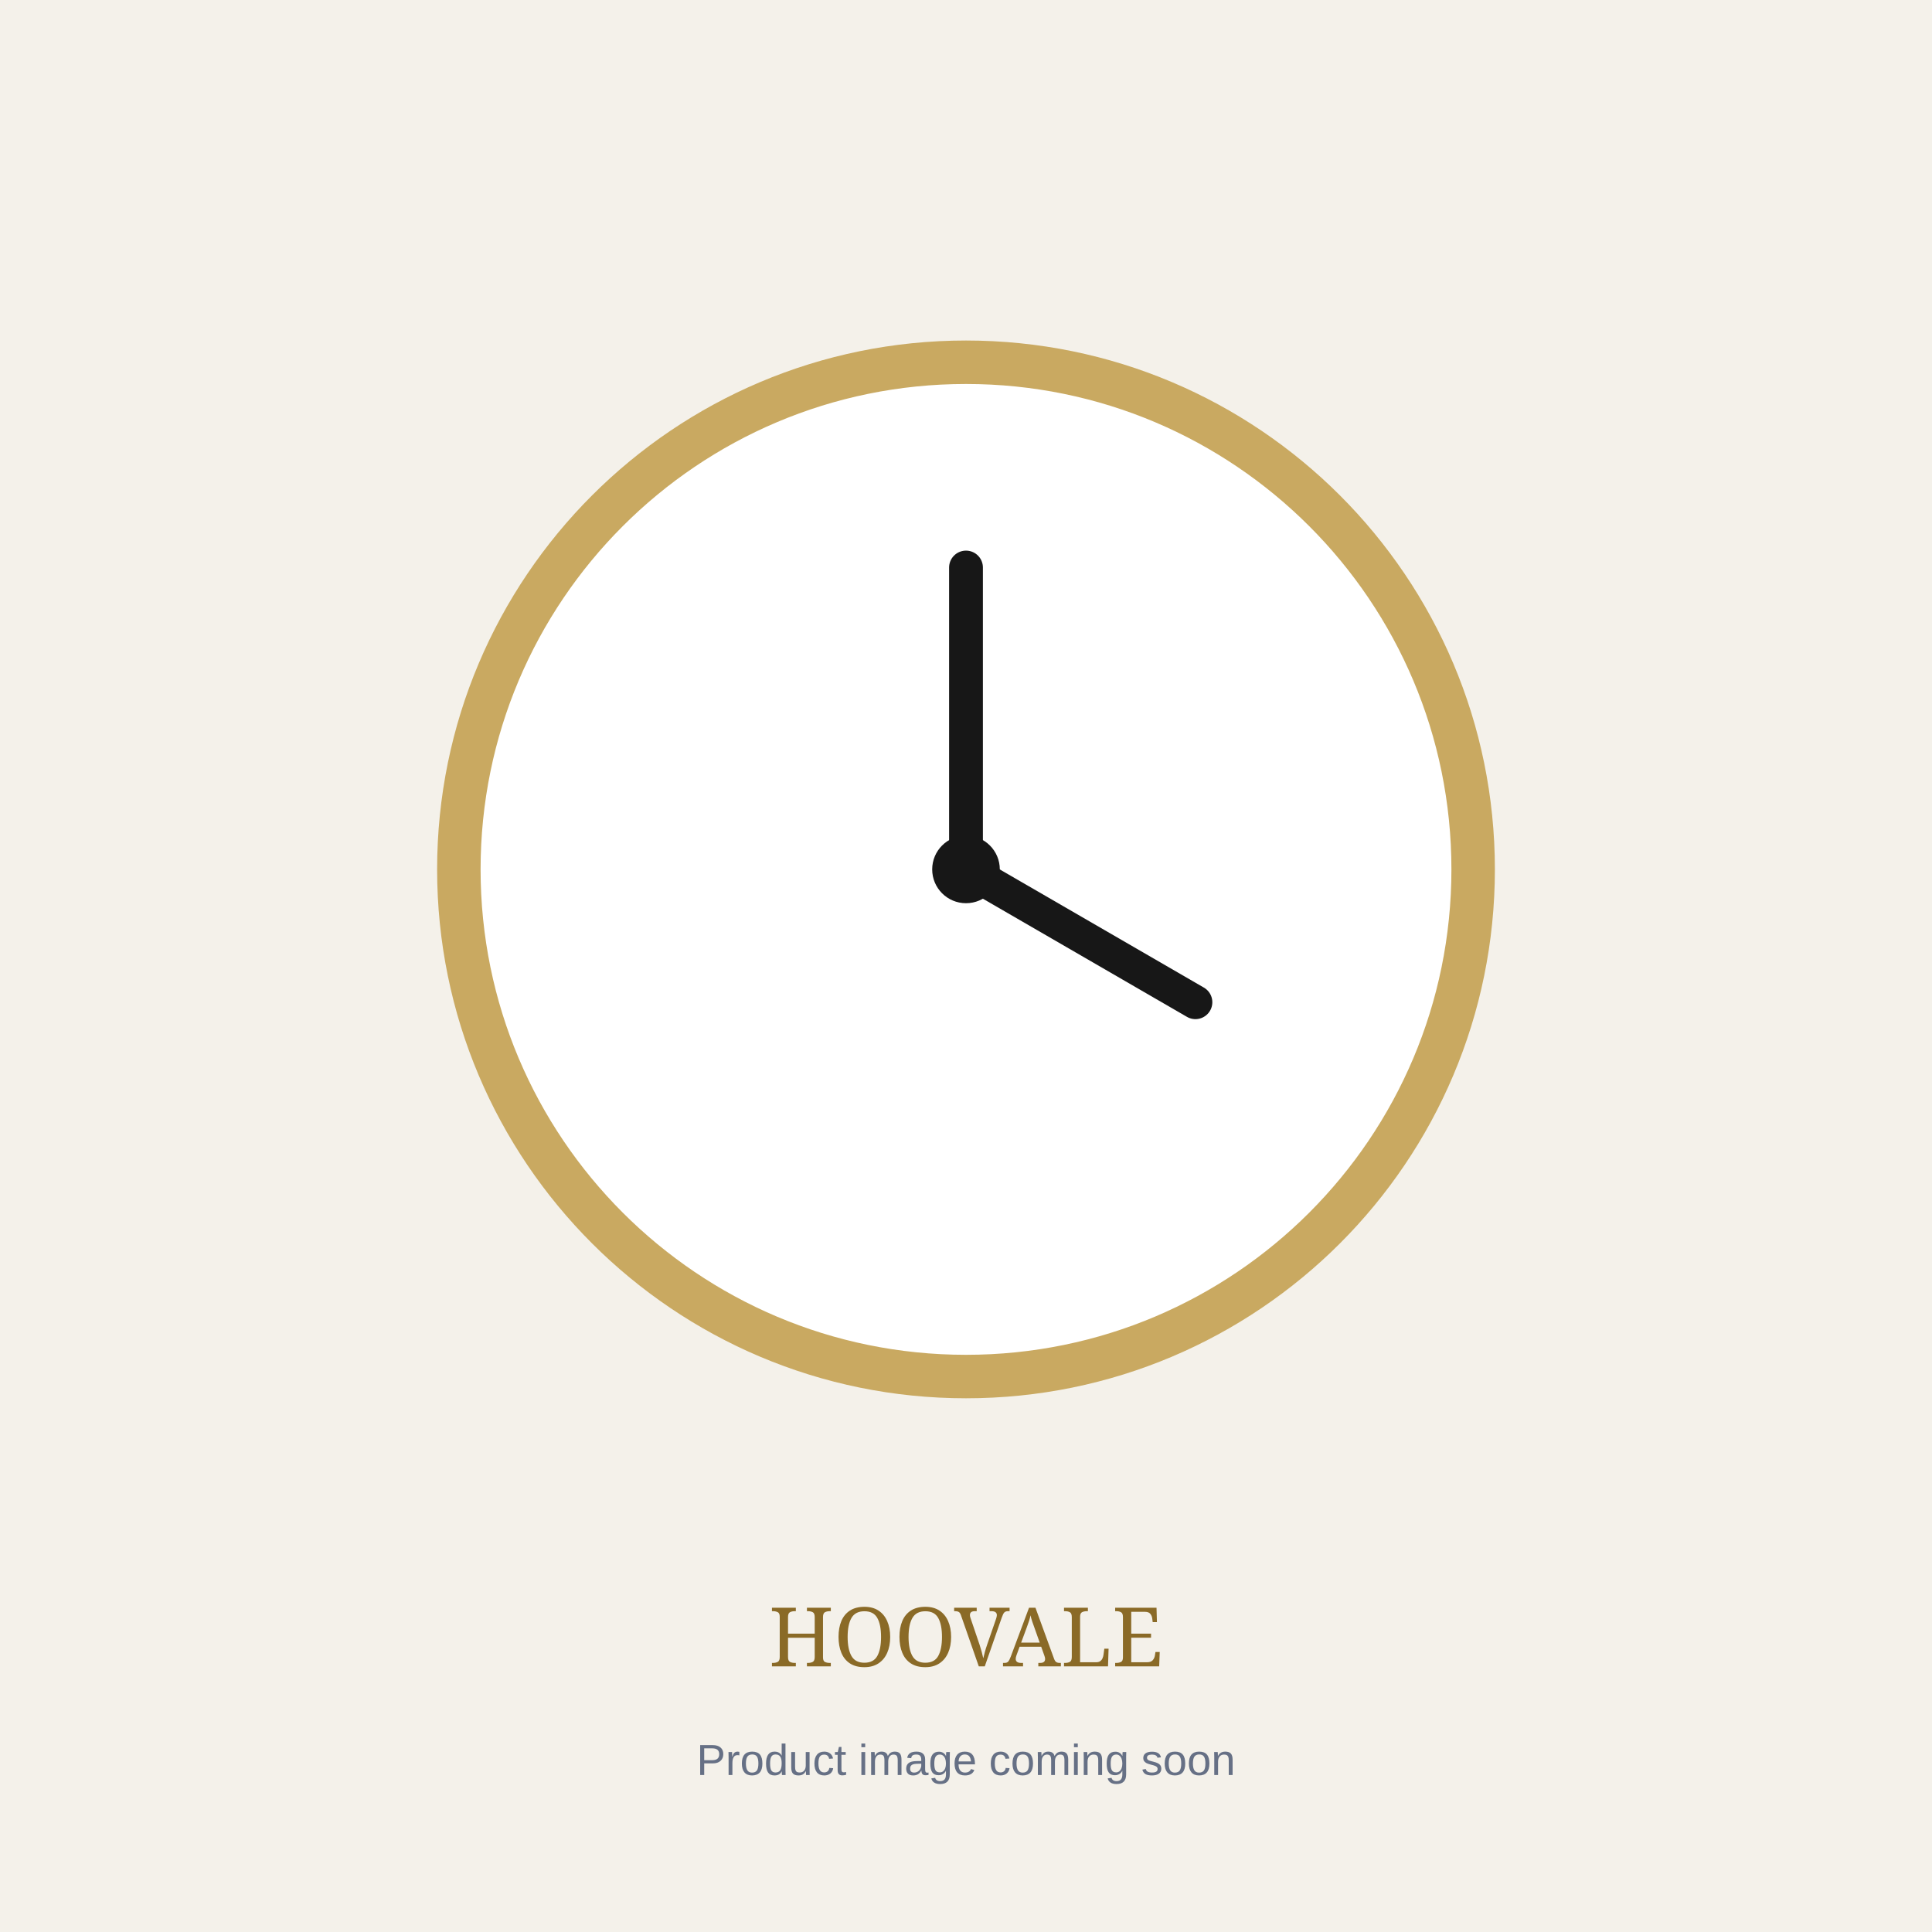
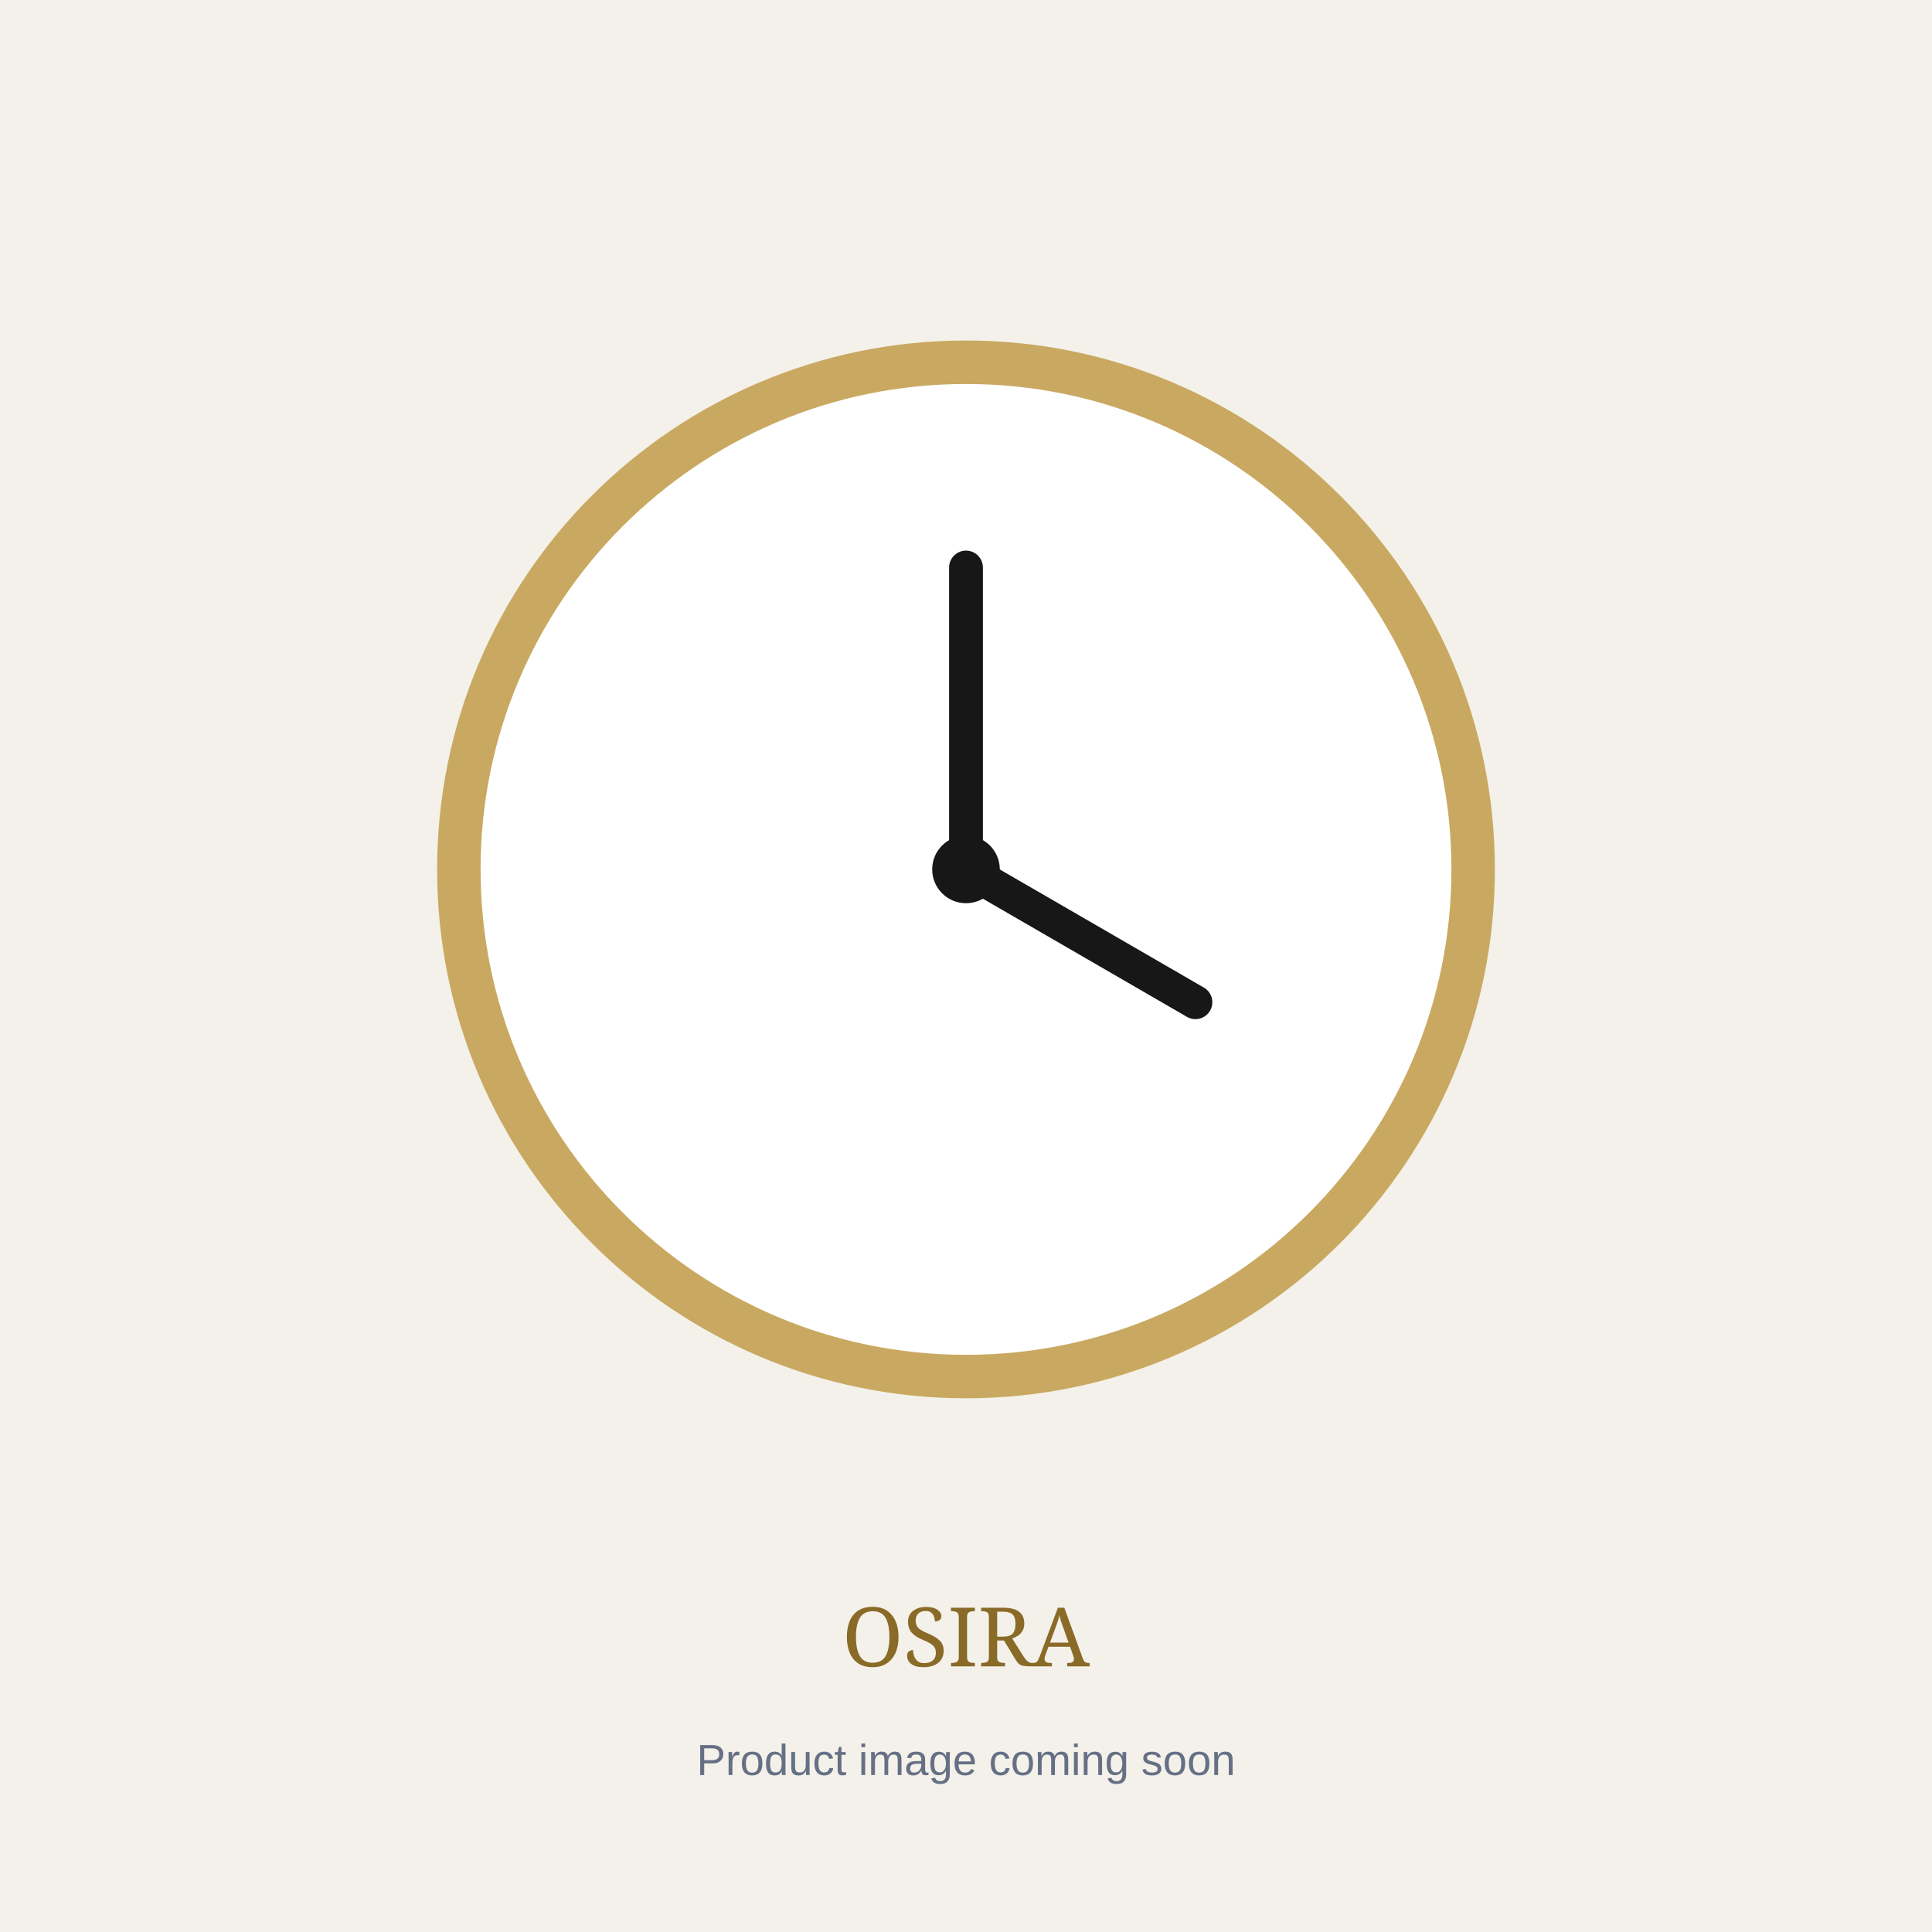
<svg xmlns="http://www.w3.org/2000/svg" viewBox="0 0 800 800">
  <rect width="800" height="800" fill="#f4f1ea" />
  <circle cx="400" cy="360" r="210" fill="#fff" stroke="#c9a961" stroke-width="18" />
  <circle cx="400" cy="360" r="14" fill="#171717" />
  <path d="M400 360V235M400 360l95 55" stroke="#171717" stroke-width="14" stroke-linecap="round" />
-   <text x="400" y="690" text-anchor="middle" font-family="Georgia,serif" font-size="34" fill="#8a6a27">HOOVALE</text>
+   <text x="400" y="690" text-anchor="middle" font-family="Georgia,serif" font-size="34" fill="#8a6a27">OSIRA</text>
  <text x="400" y="735" text-anchor="middle" font-family="Arial,sans-serif" font-size="18" fill="#667085">Product image coming soon</text>
</svg>
